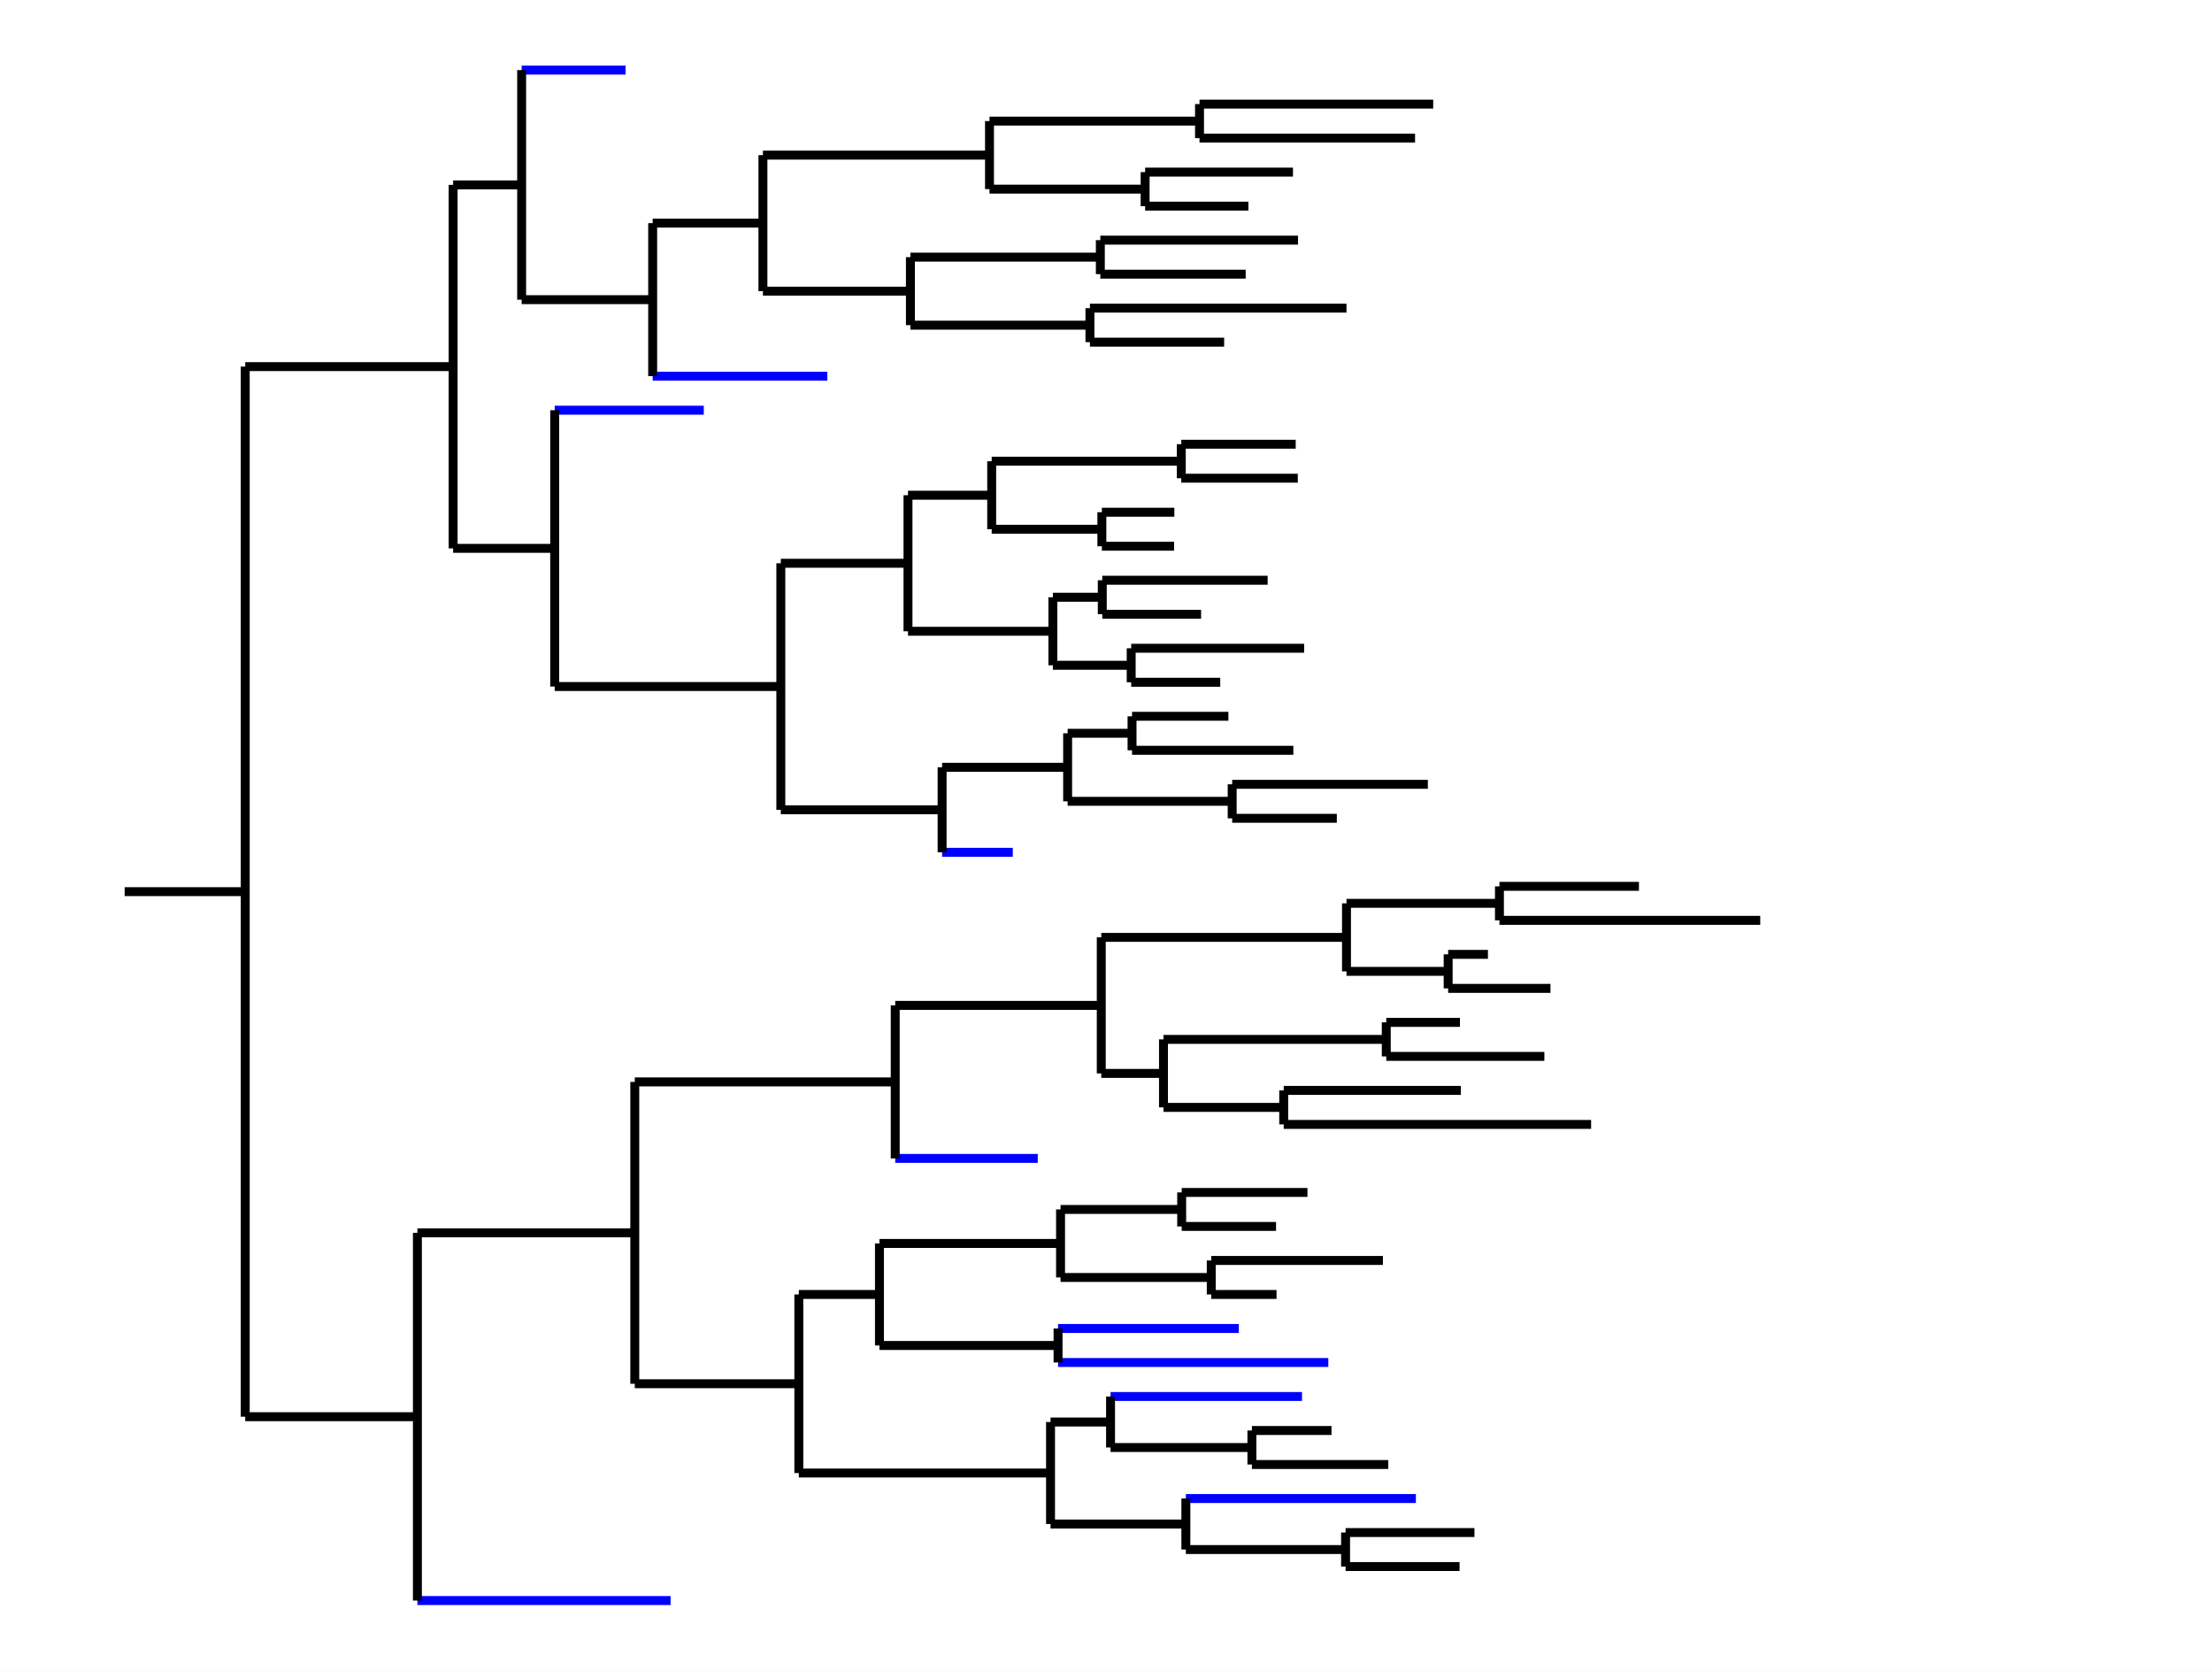
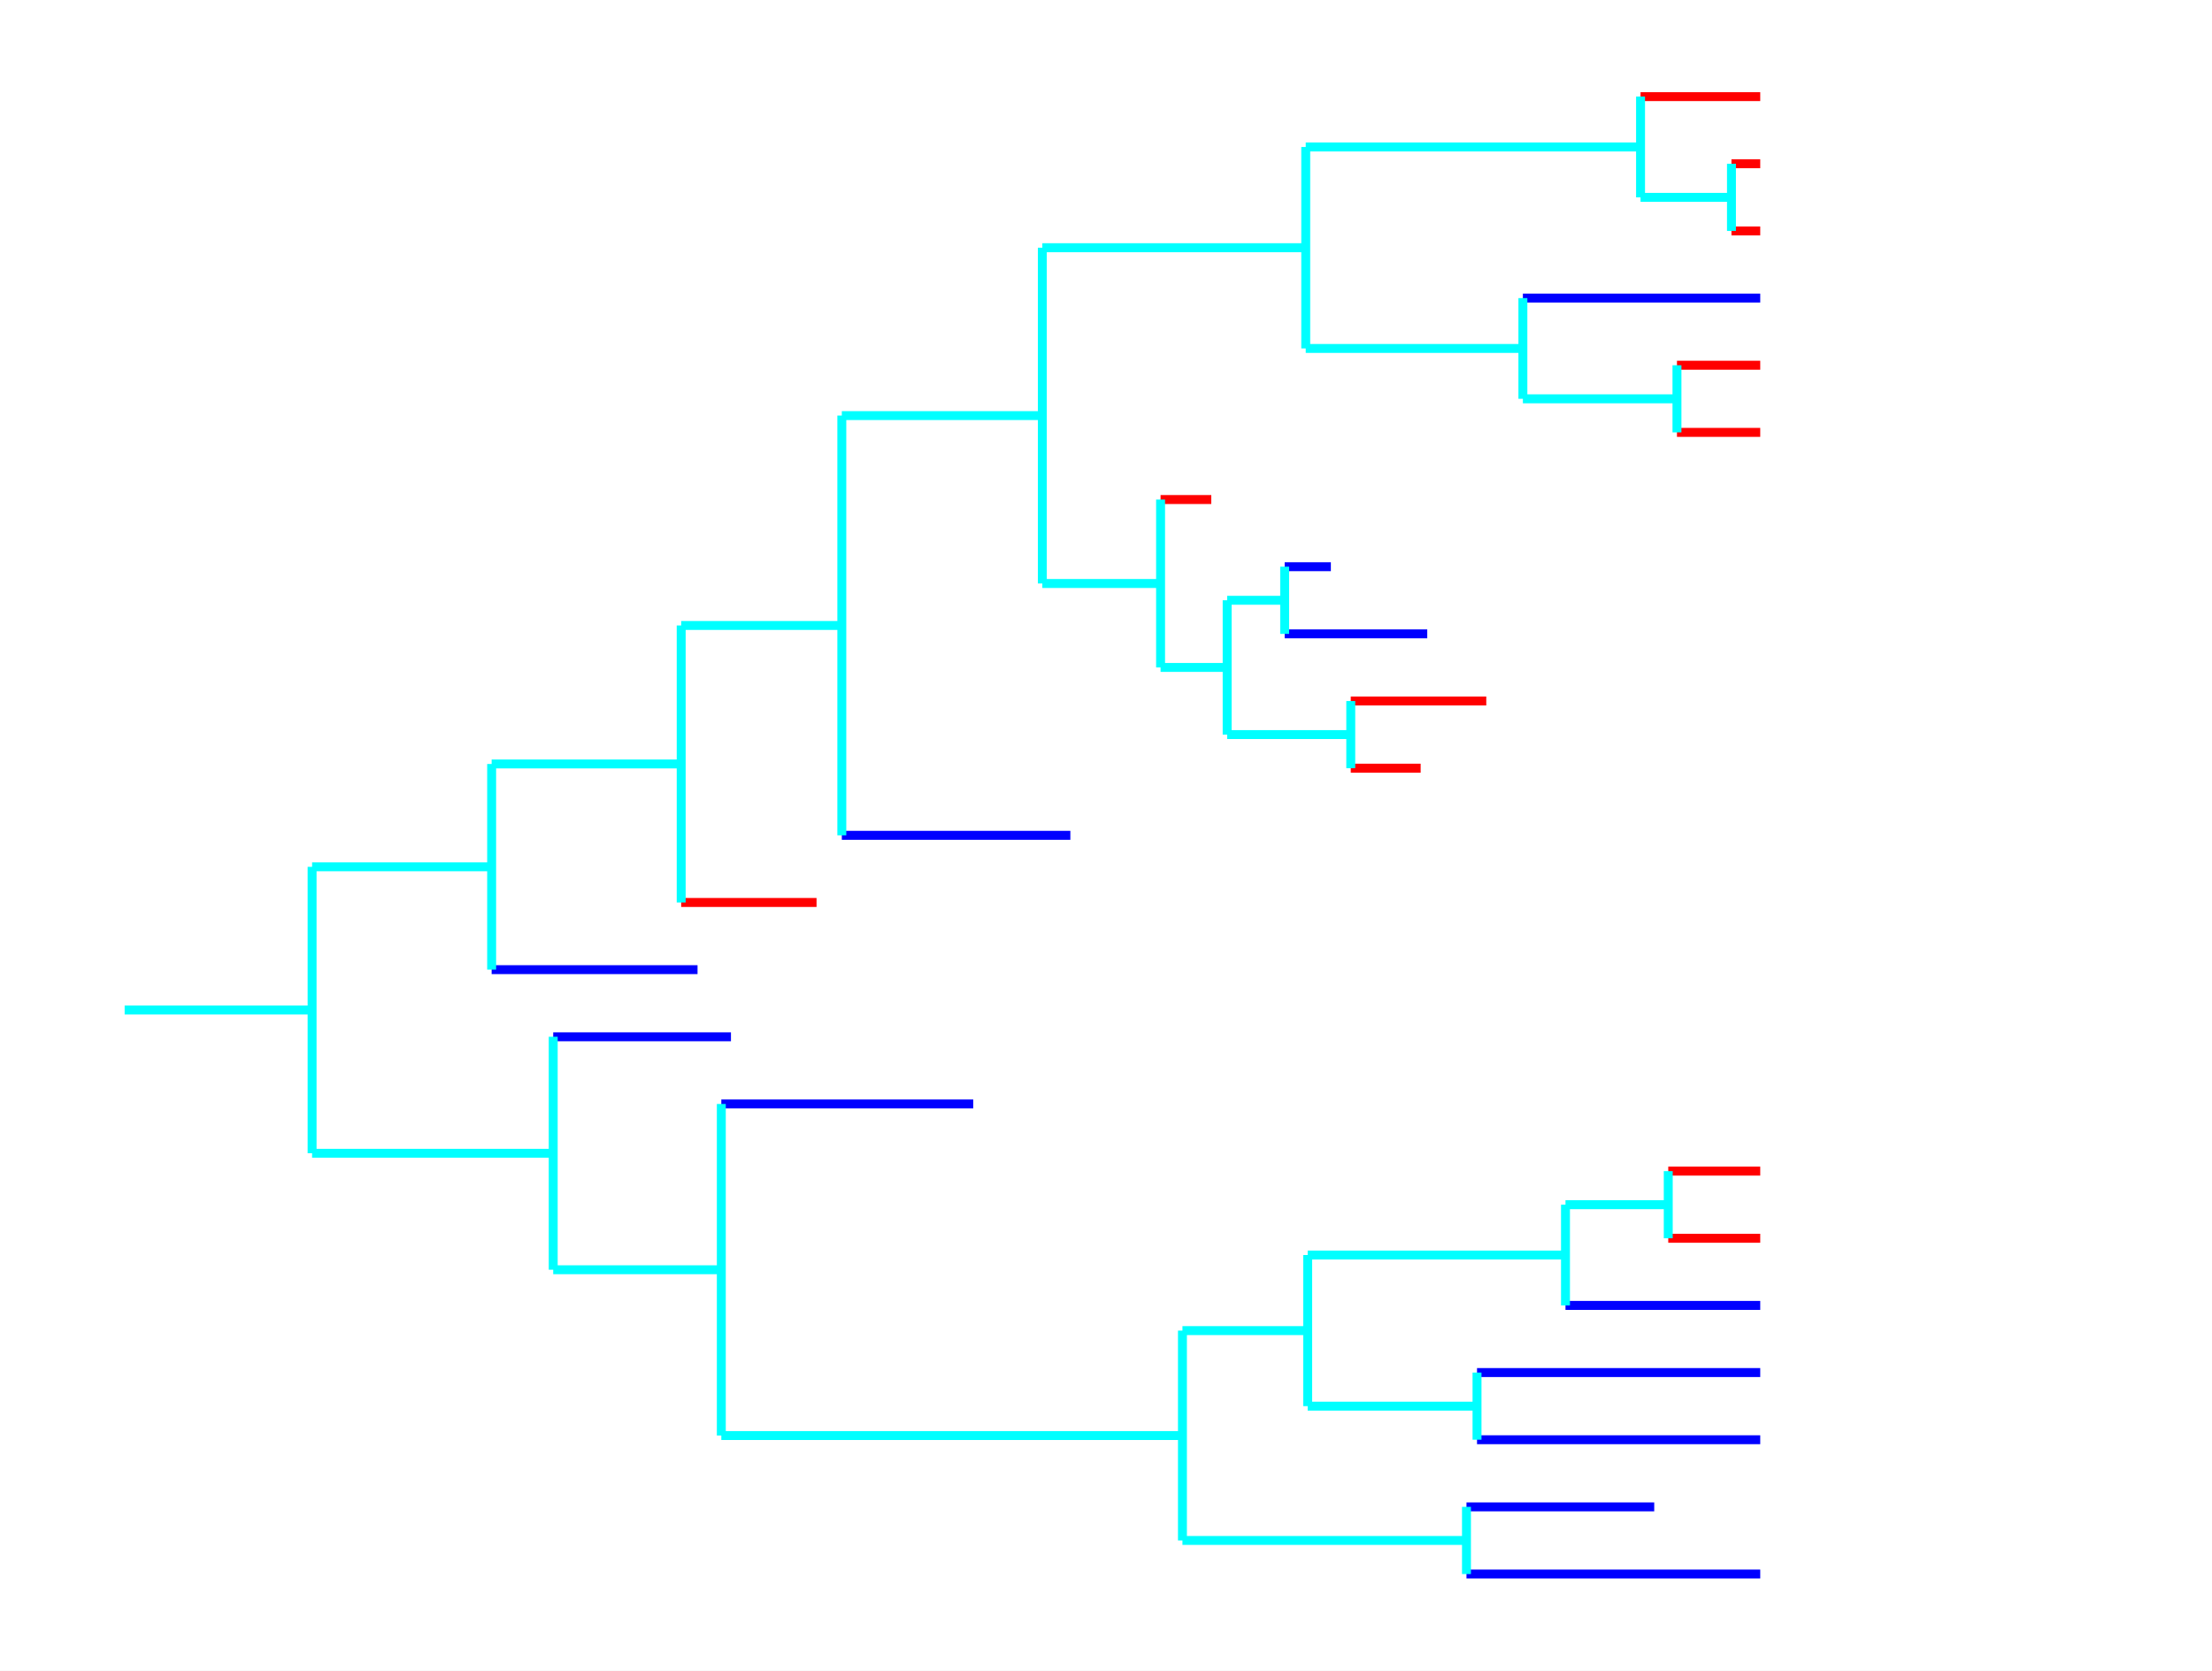
<svg xmlns="http://www.w3.org/2000/svg" height="280.512pt" version="1.1" viewBox="0 0 371.52 280.512" width="371.52pt">
  <defs>
    <style type="text/css">
*{stroke-linecap:butt;stroke-linejoin:round;}
  </style>
  </defs>
  <g id="figure_1">
    <g id="patch_1">
      <path d="M 0 280.512  L 371.52 280.512  L 371.52 0  L 0 0  z " style="fill:#ffffff;" />
    </g>
    <g id="axes_1">
      <g id="LineCollection_1">
-         <path clip-path="url(#pa71a885fa1)" d="M 20.935 149.714  L 41.189 149.714  " style="fill:none;stroke:#000000;stroke-width:1.5;" />
+         <path clip-path="url(#p6af5fd6d75)" d="M 20.935 169.591  L 52.418 169.591  " style="fill:none;stroke:#00ffff;stroke-width:1.5;" />
      </g>
      <g id="LineCollection_2">
-         <path clip-path="url(#pa71a885fa1)" d="M 41.189 61.557  L 76.105 61.557  " style="fill:none;stroke:#000000;stroke-width:1.5;" />
+         <path clip-path="url(#p6af5fd6d75)" d="M 52.418 145.542  L 82.575 145.542  " style="fill:none;stroke:#00ffff;stroke-width:1.5;" />
      </g>
      <g id="LineCollection_3">
-         <path clip-path="url(#pa71a885fa1)" d="M 76.105 31.042  L 87.613 31.042  " style="fill:none;stroke:#000000;stroke-width:1.5;" />
+         <path clip-path="url(#p6af5fd6d75)" d="M 82.575 128.275  L 114.411 128.275  " style="fill:none;stroke:#00ffff;stroke-width:1.5;" />
      </g>
      <g id="LineCollection_4">
-         <path clip-path="url(#pa71a885fa1)" d="M 87.613 11.768  L 105.072 11.768  " style="fill:none;stroke:#0000ff;stroke-width:1.5;" />
+         <path clip-path="url(#p6af5fd6d75)" d="M 114.411 105.019  L 141.389 105.019  " style="fill:none;stroke:#00ffff;stroke-width:1.5;" />
      </g>
      <g id="LineCollection_5">
-         <path clip-path="url(#pa71a885fa1)" d="M 87.613 50.315  L 109.62 50.315  " style="fill:none;stroke:#000000;stroke-width:1.5;" />
+         <path clip-path="url(#p6af5fd6d75)" d="M 141.389 69.781  L 175.067 69.781  " style="fill:none;stroke:#00ffff;stroke-width:1.5;" />
      </g>
      <g id="LineCollection_6">
-         <path clip-path="url(#pa71a885fa1)" d="M 109.62 37.466  L 128.138 37.466  " style="fill:none;stroke:#000000;stroke-width:1.5;" />
+         <path clip-path="url(#p6af5fd6d75)" d="M 175.067 41.592  L 219.307 41.592  " style="fill:none;stroke:#00ffff;stroke-width:1.5;" />
      </g>
      <g id="LineCollection_7">
-         <path clip-path="url(#pa71a885fa1)" d="M 128.138 26.045  L 166.192 26.045  " style="fill:none;stroke:#000000;stroke-width:1.5;" />
+         <path clip-path="url(#p6af5fd6d75)" d="M 219.307 24.678  L 275.54 24.678  " style="fill:none;stroke:#00ffff;stroke-width:1.5;" />
      </g>
      <g id="LineCollection_8">
-         <path clip-path="url(#pa71a885fa1)" d="M 166.192 20.334  L 201.466 20.334  " style="fill:none;stroke:#000000;stroke-width:1.5;" />
+         <path clip-path="url(#p6af5fd6d75)" d="M 275.54 16.221  L 295.643 16.221  " style="fill:none;stroke:#ff0000;stroke-width:1.5;" />
      </g>
      <g id="LineCollection_9">
-         <path clip-path="url(#pa71a885fa1)" d="M 201.466 17.479  L 240.717 17.479  " style="fill:none;stroke:#000000;stroke-width:1.5;" />
+         <path clip-path="url(#p6af5fd6d75)" d="M 275.54 33.135  L 290.811 33.135  " style="fill:none;stroke:#00ffff;stroke-width:1.5;" />
      </g>
      <g id="LineCollection_10">
-         <path clip-path="url(#pa71a885fa1)" d="M 201.466 23.19  L 237.667 23.19  " style="fill:none;stroke:#000000;stroke-width:1.5;" />
+         <path clip-path="url(#p6af5fd6d75)" d="M 290.811 27.497  L 295.643 27.497  " style="fill:none;stroke:#ff0000;stroke-width:1.5;" />
      </g>
      <g id="LineCollection_11">
-         <path clip-path="url(#pa71a885fa1)" d="M 166.192 31.755  L 192.33 31.755  " style="fill:none;stroke:#000000;stroke-width:1.5;" />
+         <path clip-path="url(#p6af5fd6d75)" d="M 290.811 38.773  L 295.643 38.773  " style="fill:none;stroke:#ff0000;stroke-width:1.5;" />
      </g>
      <g id="LineCollection_12">
-         <path clip-path="url(#pa71a885fa1)" d="M 192.33 28.9  L 217.166 28.9  " style="fill:none;stroke:#000000;stroke-width:1.5;" />
+         <path clip-path="url(#p6af5fd6d75)" d="M 219.307 58.505  L 255.778 58.505  " style="fill:none;stroke:#00ffff;stroke-width:1.5;" />
      </g>
      <g id="LineCollection_13">
-         <path clip-path="url(#pa71a885fa1)" d="M 192.33 34.611  L 209.677 34.611  " style="fill:none;stroke:#000000;stroke-width:1.5;" />
+         <path clip-path="url(#p6af5fd6d75)" d="M 255.778 50.049  L 295.643 50.049  " style="fill:none;stroke:#0000ff;stroke-width:1.5;" />
      </g>
      <g id="LineCollection_14">
-         <path clip-path="url(#pa71a885fa1)" d="M 128.138 48.887  L 152.908 48.887  " style="fill:none;stroke:#000000;stroke-width:1.5;" />
+         <path clip-path="url(#p6af5fd6d75)" d="M 255.778 66.962  L 281.657 66.962  " style="fill:none;stroke:#00ffff;stroke-width:1.5;" />
      </g>
      <g id="LineCollection_15">
-         <path clip-path="url(#pa71a885fa1)" d="M 152.908 43.177  L 184.808 43.177  " style="fill:none;stroke:#000000;stroke-width:1.5;" />
+         <path clip-path="url(#p6af5fd6d75)" d="M 281.657 61.324  L 295.643 61.324  " style="fill:none;stroke:#ff0000;stroke-width:1.5;" />
      </g>
      <g id="LineCollection_16">
-         <path clip-path="url(#pa71a885fa1)" d="M 184.808 40.321  L 218.013 40.321  " style="fill:none;stroke:#000000;stroke-width:1.5;" />
+         <path clip-path="url(#p6af5fd6d75)" d="M 281.657 72.6  L 295.643 72.6  " style="fill:none;stroke:#ff0000;stroke-width:1.5;" />
      </g>
      <g id="LineCollection_17">
-         <path clip-path="url(#pa71a885fa1)" d="M 184.808 46.032  L 209.219 46.032  " style="fill:none;stroke:#000000;stroke-width:1.5;" />
+         <path clip-path="url(#p6af5fd6d75)" d="M 175.067 97.971  L 194.926 97.971  " style="fill:none;stroke:#00ffff;stroke-width:1.5;" />
      </g>
      <g id="LineCollection_18">
-         <path clip-path="url(#pa71a885fa1)" d="M 152.908 54.598  L 183.061 54.598  " style="fill:none;stroke:#000000;stroke-width:1.5;" />
+         <path clip-path="url(#p6af5fd6d75)" d="M 194.926 83.876  L 203.441 83.876  " style="fill:none;stroke:#ff0000;stroke-width:1.5;" />
      </g>
      <g id="LineCollection_19">
-         <path clip-path="url(#pa71a885fa1)" d="M 183.061 51.742  L 226.149 51.742  " style="fill:none;stroke:#000000;stroke-width:1.5;" />
+         <path clip-path="url(#p6af5fd6d75)" d="M 194.926 112.066  L 206.108 112.066  " style="fill:none;stroke:#00ffff;stroke-width:1.5;" />
      </g>
      <g id="LineCollection_20">
-         <path clip-path="url(#pa71a885fa1)" d="M 183.061 57.453  L 205.605 57.453  " style="fill:none;stroke:#000000;stroke-width:1.5;" />
+         <path clip-path="url(#p6af5fd6d75)" d="M 206.108 100.79  L 215.769 100.79  " style="fill:none;stroke:#00ffff;stroke-width:1.5;" />
      </g>
      <g id="LineCollection_21">
-         <path clip-path="url(#pa71a885fa1)" d="M 109.62 63.163  L 138.963 63.163  " style="fill:none;stroke:#0000ff;stroke-width:1.5;" />
+         <path clip-path="url(#p6af5fd6d75)" d="M 215.769 95.152  L 223.527 95.152  " style="fill:none;stroke:#0000ff;stroke-width:1.5;" />
      </g>
      <g id="LineCollection_22">
-         <path clip-path="url(#pa71a885fa1)" d="M 76.105 92.073  L 93.165 92.073  " style="fill:none;stroke:#000000;stroke-width:1.5;" />
+         <path clip-path="url(#p6af5fd6d75)" d="M 215.769 106.428  L 239.716 106.428  " style="fill:none;stroke:#0000ff;stroke-width:1.5;" />
      </g>
      <g id="LineCollection_23">
-         <path clip-path="url(#pa71a885fa1)" d="M 93.165 68.874  L 118.205 68.874  " style="fill:none;stroke:#0000ff;stroke-width:1.5;" />
+         <path clip-path="url(#p6af5fd6d75)" d="M 206.108 123.342  L 226.869 123.342  " style="fill:none;stroke:#00ffff;stroke-width:1.5;" />
      </g>
      <g id="LineCollection_24">
-         <path clip-path="url(#pa71a885fa1)" d="M 93.165 115.272  L 131.143 115.272  " style="fill:none;stroke:#000000;stroke-width:1.5;" />
+         <path clip-path="url(#p6af5fd6d75)" d="M 226.869 117.704  L 249.63 117.704  " style="fill:none;stroke:#ff0000;stroke-width:1.5;" />
      </g>
      <g id="LineCollection_25">
-         <path clip-path="url(#pa71a885fa1)" d="M 131.143 94.572  L 152.503 94.572  " style="fill:none;stroke:#000000;stroke-width:1.5;" />
+         <path clip-path="url(#p6af5fd6d75)" d="M 226.869 128.98  L 238.608 128.98  " style="fill:none;stroke:#ff0000;stroke-width:1.5;" />
      </g>
      <g id="LineCollection_26">
-         <path clip-path="url(#pa71a885fa1)" d="M 152.503 83.15  L 166.561 83.15  " style="fill:none;stroke:#000000;stroke-width:1.5;" />
+         <path clip-path="url(#p6af5fd6d75)" d="M 141.389 140.256  L 179.774 140.256  " style="fill:none;stroke:#0000ff;stroke-width:1.5;" />
      </g>
      <g id="LineCollection_27">
-         <path clip-path="url(#pa71a885fa1)" d="M 166.561 77.44  L 198.404 77.44  " style="fill:none;stroke:#000000;stroke-width:1.5;" />
+         <path clip-path="url(#p6af5fd6d75)" d="M 114.411 151.532  L 137.145 151.532  " style="fill:none;stroke:#ff0000;stroke-width:1.5;" />
      </g>
      <g id="LineCollection_28">
-         <path clip-path="url(#pa71a885fa1)" d="M 198.404 74.585  L 217.623 74.585  " style="fill:none;stroke:#000000;stroke-width:1.5;" />
+         <path clip-path="url(#p6af5fd6d75)" d="M 82.575 162.808  L 117.156 162.808  " style="fill:none;stroke:#0000ff;stroke-width:1.5;" />
      </g>
      <g id="LineCollection_29">
-         <path clip-path="url(#pa71a885fa1)" d="M 198.404 80.295  L 217.975 80.295  " style="fill:none;stroke:#000000;stroke-width:1.5;" />
+         <path clip-path="url(#p6af5fd6d75)" d="M 52.418 193.64  L 92.916 193.64  " style="fill:none;stroke:#00ffff;stroke-width:1.5;" />
      </g>
      <g id="LineCollection_30">
-         <path clip-path="url(#pa71a885fa1)" d="M 166.561 88.861  L 185.064 88.861  " style="fill:none;stroke:#000000;stroke-width:1.5;" />
+         <path clip-path="url(#p6af5fd6d75)" d="M 92.916 174.084  L 122.769 174.084  " style="fill:none;stroke:#0000ff;stroke-width:1.5;" />
      </g>
      <g id="LineCollection_31">
-         <path clip-path="url(#pa71a885fa1)" d="M 185.064 86.006  L 197.239 86.006  " style="fill:none;stroke:#000000;stroke-width:1.5;" />
+         <path clip-path="url(#p6af5fd6d75)" d="M 92.916 213.197  L 121.15 213.197  " style="fill:none;stroke:#00ffff;stroke-width:1.5;" />
      </g>
      <g id="LineCollection_32">
-         <path clip-path="url(#pa71a885fa1)" d="M 185.064 91.716  L 197.2 91.716  " style="fill:none;stroke:#000000;stroke-width:1.5;" />
+         <path clip-path="url(#p6af5fd6d75)" d="M 121.15 185.36  L 163.462 185.36  " style="fill:none;stroke:#0000ff;stroke-width:1.5;" />
      </g>
      <g id="LineCollection_33">
-         <path clip-path="url(#pa71a885fa1)" d="M 152.503 105.993  L 176.836 105.993  " style="fill:none;stroke:#000000;stroke-width:1.5;" />
+         <path clip-path="url(#p6af5fd6d75)" d="M 121.15 241.035  L 198.599 241.035  " style="fill:none;stroke:#00ffff;stroke-width:1.5;" />
      </g>
      <g id="LineCollection_34">
-         <path clip-path="url(#pa71a885fa1)" d="M 176.836 100.282  L 185.135 100.282  " style="fill:none;stroke:#000000;stroke-width:1.5;" />
+         <path clip-path="url(#p6af5fd6d75)" d="M 198.599 223.416  L 219.633 223.416  " style="fill:none;stroke:#00ffff;stroke-width:1.5;" />
      </g>
      <g id="LineCollection_35">
-         <path clip-path="url(#pa71a885fa1)" d="M 185.135 97.427  L 212.91 97.427  " style="fill:none;stroke:#000000;stroke-width:1.5;" />
+         <path clip-path="url(#p6af5fd6d75)" d="M 219.633 210.731  L 262.933 210.731  " style="fill:none;stroke:#00ffff;stroke-width:1.5;" />
      </g>
      <g id="LineCollection_36">
-         <path clip-path="url(#pa71a885fa1)" d="M 185.135 103.137  L 201.73 103.137  " style="fill:none;stroke:#000000;stroke-width:1.5;" />
+         <path clip-path="url(#p6af5fd6d75)" d="M 262.933 202.274  L 280.194 202.274  " style="fill:none;stroke:#00ffff;stroke-width:1.5;" />
      </g>
      <g id="LineCollection_37">
-         <path clip-path="url(#pa71a885fa1)" d="M 176.836 111.703  L 189.992 111.703  " style="fill:none;stroke:#000000;stroke-width:1.5;" />
+         <path clip-path="url(#p6af5fd6d75)" d="M 280.194 196.636  L 295.643 196.636  " style="fill:none;stroke:#ff0000;stroke-width:1.5;" />
      </g>
      <g id="LineCollection_38">
-         <path clip-path="url(#pa71a885fa1)" d="M 189.992 108.848  L 219.04 108.848  " style="fill:none;stroke:#000000;stroke-width:1.5;" />
+         <path clip-path="url(#p6af5fd6d75)" d="M 280.194 207.912  L 295.643 207.912  " style="fill:none;stroke:#ff0000;stroke-width:1.5;" />
      </g>
      <g id="LineCollection_39">
-         <path clip-path="url(#pa71a885fa1)" d="M 189.992 114.558  L 204.947 114.558  " style="fill:none;stroke:#000000;stroke-width:1.5;" />
+         <path clip-path="url(#p6af5fd6d75)" d="M 262.933 219.188  L 295.643 219.188  " style="fill:none;stroke:#0000ff;stroke-width:1.5;" />
      </g>
      <g id="LineCollection_40">
-         <path clip-path="url(#pa71a885fa1)" d="M 131.143 135.973  L 158.231 135.973  " style="fill:none;stroke:#000000;stroke-width:1.5;" />
+         <path clip-path="url(#p6af5fd6d75)" d="M 219.633 236.101  L 248.075 236.101  " style="fill:none;stroke:#00ffff;stroke-width:1.5;" />
      </g>
      <g id="LineCollection_41">
-         <path clip-path="url(#pa71a885fa1)" d="M 158.231 128.835  L 179.316 128.835  " style="fill:none;stroke:#000000;stroke-width:1.5;" />
+         <path clip-path="url(#p6af5fd6d75)" d="M 248.075 230.463  L 295.643 230.463  " style="fill:none;stroke:#0000ff;stroke-width:1.5;" />
      </g>
      <g id="LineCollection_42">
-         <path clip-path="url(#pa71a885fa1)" d="M 179.316 123.124  L 190.134 123.124  " style="fill:none;stroke:#000000;stroke-width:1.5;" />
+         <path clip-path="url(#p6af5fd6d75)" d="M 248.075 241.739  L 295.643 241.739  " style="fill:none;stroke:#0000ff;stroke-width:1.5;" />
      </g>
      <g id="LineCollection_43">
-         <path clip-path="url(#pa71a885fa1)" d="M 190.134 120.269  L 206.316 120.269  " style="fill:none;stroke:#000000;stroke-width:1.5;" />
+         <path clip-path="url(#p6af5fd6d75)" d="M 198.599 258.653  L 246.303 258.653  " style="fill:none;stroke:#00ffff;stroke-width:1.5;" />
      </g>
      <g id="LineCollection_44">
-         <path clip-path="url(#pa71a885fa1)" d="M 190.134 125.98  L 217.226 125.98  " style="fill:none;stroke:#000000;stroke-width:1.5;" />
+         <path clip-path="url(#p6af5fd6d75)" d="M 246.303 253.015  L 277.839 253.015  " style="fill:none;stroke:#0000ff;stroke-width:1.5;" />
      </g>
      <g id="LineCollection_45">
-         <path clip-path="url(#pa71a885fa1)" d="M 179.316 134.545  L 206.952 134.545  " style="fill:none;stroke:#000000;stroke-width:1.5;" />
+         <path clip-path="url(#p6af5fd6d75)" d="M 246.303 264.291  L 295.643 264.291  " style="fill:none;stroke:#0000ff;stroke-width:1.5;" />
      </g>
      <g id="LineCollection_46">
-         <path clip-path="url(#pa71a885fa1)" d="M 206.952 131.69  L 239.814 131.69  " style="fill:none;stroke:#000000;stroke-width:1.5;" />
+         <path clip-path="url(#p6af5fd6d75)" d="M 52.418 193.64  L 52.418 145.542  " style="fill:none;stroke:#00ffff;stroke-width:1.5;" />
      </g>
      <g id="LineCollection_47">
-         <path clip-path="url(#pa71a885fa1)" d="M 206.952 137.401  L 224.527 137.401  " style="fill:none;stroke:#000000;stroke-width:1.5;" />
+         <path clip-path="url(#p6af5fd6d75)" d="M 82.575 162.808  L 82.575 128.275  " style="fill:none;stroke:#00ffff;stroke-width:1.5;" />
      </g>
      <g id="LineCollection_48">
-         <path clip-path="url(#pa71a885fa1)" d="M 158.231 143.111  L 170.105 143.111  " style="fill:none;stroke:#0000ff;stroke-width:1.5;" />
+         <path clip-path="url(#p6af5fd6d75)" d="M 114.411 151.532  L 114.411 105.019  " style="fill:none;stroke:#00ffff;stroke-width:1.5;" />
      </g>
      <g id="LineCollection_49">
-         <path clip-path="url(#pa71a885fa1)" d="M 41.189 237.871  L 70.105 237.871  " style="fill:none;stroke:#000000;stroke-width:1.5;" />
+         <path clip-path="url(#p6af5fd6d75)" d="M 141.389 140.256  L 141.389 69.781  " style="fill:none;stroke:#00ffff;stroke-width:1.5;" />
      </g>
      <g id="LineCollection_50">
-         <path clip-path="url(#pa71a885fa1)" d="M 70.105 206.998  L 106.614 206.998  " style="fill:none;stroke:#000000;stroke-width:1.5;" />
+         <path clip-path="url(#p6af5fd6d75)" d="M 175.067 97.971  L 175.067 41.592  " style="fill:none;stroke:#00ffff;stroke-width:1.5;" />
      </g>
      <g id="LineCollection_51">
-         <path clip-path="url(#pa71a885fa1)" d="M 106.614 181.658  L 150.359 181.658  " style="fill:none;stroke:#000000;stroke-width:1.5;" />
+         <path clip-path="url(#p6af5fd6d75)" d="M 219.307 58.505  L 219.307 24.678  " style="fill:none;stroke:#00ffff;stroke-width:1.5;" />
      </g>
      <g id="LineCollection_52">
-         <path clip-path="url(#pa71a885fa1)" d="M 150.359 168.809  L 184.964 168.809  " style="fill:none;stroke:#000000;stroke-width:1.5;" />
+         <path clip-path="url(#p6af5fd6d75)" d="M 275.54 33.135  L 275.54 16.221  " style="fill:none;stroke:#00ffff;stroke-width:1.5;" />
      </g>
      <g id="LineCollection_53">
-         <path clip-path="url(#pa71a885fa1)" d="M 184.964 157.388  L 226.153 157.388  " style="fill:none;stroke:#000000;stroke-width:1.5;" />
+         <path clip-path="url(#p6af5fd6d75)" d="M 290.811 38.773  L 290.811 27.497  " style="fill:none;stroke:#00ffff;stroke-width:1.5;" />
      </g>
      <g id="LineCollection_54">
-         <path clip-path="url(#pa71a885fa1)" d="M 226.153 151.677  L 251.841 151.677  " style="fill:none;stroke:#000000;stroke-width:1.5;" />
+         <path clip-path="url(#p6af5fd6d75)" d="M 255.778 66.962  L 255.778 50.049  " style="fill:none;stroke:#00ffff;stroke-width:1.5;" />
      </g>
      <g id="LineCollection_55">
-         <path clip-path="url(#pa71a885fa1)" d="M 251.841 148.822  L 275.271 148.822  " style="fill:none;stroke:#000000;stroke-width:1.5;" />
+         <path clip-path="url(#p6af5fd6d75)" d="M 281.657 72.6  L 281.657 61.324  " style="fill:none;stroke:#00ffff;stroke-width:1.5;" />
      </g>
      <g id="LineCollection_56">
-         <path clip-path="url(#pa71a885fa1)" d="M 251.841 154.532  L 295.643 154.532  " style="fill:none;stroke:#000000;stroke-width:1.5;" />
+         <path clip-path="url(#p6af5fd6d75)" d="M 194.926 112.066  L 194.926 83.876  " style="fill:none;stroke:#00ffff;stroke-width:1.5;" />
      </g>
      <g id="LineCollection_57">
-         <path clip-path="url(#pa71a885fa1)" d="M 226.153 163.098  L 243.227 163.098  " style="fill:none;stroke:#000000;stroke-width:1.5;" />
+         <path clip-path="url(#p6af5fd6d75)" d="M 206.108 123.342  L 206.108 100.79  " style="fill:none;stroke:#00ffff;stroke-width:1.5;" />
      </g>
      <g id="LineCollection_58">
-         <path clip-path="url(#pa71a885fa1)" d="M 243.227 160.243  L 249.908 160.243  " style="fill:none;stroke:#000000;stroke-width:1.5;" />
+         <path clip-path="url(#p6af5fd6d75)" d="M 215.769 106.428  L 215.769 95.152  " style="fill:none;stroke:#00ffff;stroke-width:1.5;" />
      </g>
      <g id="LineCollection_59">
-         <path clip-path="url(#pa71a885fa1)" d="M 243.227 165.954  L 260.411 165.954  " style="fill:none;stroke:#000000;stroke-width:1.5;" />
+         <path clip-path="url(#p6af5fd6d75)" d="M 226.869 128.98  L 226.869 117.704  " style="fill:none;stroke:#00ffff;stroke-width:1.5;" />
      </g>
      <g id="LineCollection_60">
-         <path clip-path="url(#pa71a885fa1)" d="M 184.964 180.23  L 195.415 180.23  " style="fill:none;stroke:#000000;stroke-width:1.5;" />
+         <path clip-path="url(#p6af5fd6d75)" d="M 92.916 213.197  L 92.916 174.084  " style="fill:none;stroke:#00ffff;stroke-width:1.5;" />
      </g>
      <g id="LineCollection_61">
-         <path clip-path="url(#pa71a885fa1)" d="M 195.415 174.519  L 232.832 174.519  " style="fill:none;stroke:#000000;stroke-width:1.5;" />
+         <path clip-path="url(#p6af5fd6d75)" d="M 121.15 241.035  L 121.15 185.36  " style="fill:none;stroke:#00ffff;stroke-width:1.5;" />
      </g>
      <g id="LineCollection_62">
-         <path clip-path="url(#pa71a885fa1)" d="M 232.832 171.664  L 245.208 171.664  " style="fill:none;stroke:#000000;stroke-width:1.5;" />
+         <path clip-path="url(#p6af5fd6d75)" d="M 198.599 258.653  L 198.599 223.416  " style="fill:none;stroke:#00ffff;stroke-width:1.5;" />
      </g>
      <g id="LineCollection_63">
-         <path clip-path="url(#pa71a885fa1)" d="M 232.832 177.375  L 259.386 177.375  " style="fill:none;stroke:#000000;stroke-width:1.5;" />
+         <path clip-path="url(#p6af5fd6d75)" d="M 219.633 236.101  L 219.633 210.731  " style="fill:none;stroke:#00ffff;stroke-width:1.5;" />
      </g>
      <g id="LineCollection_64">
-         <path clip-path="url(#pa71a885fa1)" d="M 195.415 185.94  L 215.608 185.94  " style="fill:none;stroke:#000000;stroke-width:1.5;" />
+         <path clip-path="url(#p6af5fd6d75)" d="M 262.933 219.188  L 262.933 202.274  " style="fill:none;stroke:#00ffff;stroke-width:1.5;" />
      </g>
      <g id="LineCollection_65">
-         <path clip-path="url(#pa71a885fa1)" d="M 215.608 183.085  L 245.36 183.085  " style="fill:none;stroke:#000000;stroke-width:1.5;" />
+         <path clip-path="url(#p6af5fd6d75)" d="M 280.194 207.912  L 280.194 196.636  " style="fill:none;stroke:#00ffff;stroke-width:1.5;" />
      </g>
      <g id="LineCollection_66">
-         <path clip-path="url(#pa71a885fa1)" d="M 215.608 188.796  L 267.236 188.796  " style="fill:none;stroke:#000000;stroke-width:1.5;" />
+         <path clip-path="url(#p6af5fd6d75)" d="M 248.075 241.739  L 248.075 230.463  " style="fill:none;stroke:#00ffff;stroke-width:1.5;" />
      </g>
      <g id="LineCollection_67">
-         <path clip-path="url(#pa71a885fa1)" d="M 150.359 194.506  L 174.302 194.506  " style="fill:none;stroke:#0000ff;stroke-width:1.5;" />
-       </g>
-       <g id="LineCollection_68">
-         <path clip-path="url(#pa71a885fa1)" d="M 106.614 232.339  L 134.17 232.339  " style="fill:none;stroke:#000000;stroke-width:1.5;" />
-       </g>
-       <g id="LineCollection_69">
-         <path clip-path="url(#pa71a885fa1)" d="M 134.17 217.349  L 147.709 217.349  " style="fill:none;stroke:#000000;stroke-width:1.5;" />
-       </g>
-       <g id="LineCollection_70">
-         <path clip-path="url(#pa71a885fa1)" d="M 147.709 208.783  L 178.126 208.783  " style="fill:none;stroke:#000000;stroke-width:1.5;" />
-       </g>
-       <g id="LineCollection_71">
-         <path clip-path="url(#pa71a885fa1)" d="M 178.126 203.072  L 198.472 203.072  " style="fill:none;stroke:#000000;stroke-width:1.5;" />
-       </g>
-       <g id="LineCollection_72">
-         <path clip-path="url(#pa71a885fa1)" d="M 198.472 200.217  L 219.595 200.217  " style="fill:none;stroke:#000000;stroke-width:1.5;" />
-       </g>
-       <g id="LineCollection_73">
-         <path clip-path="url(#pa71a885fa1)" d="M 198.472 205.927  L 214.32 205.927  " style="fill:none;stroke:#000000;stroke-width:1.5;" />
-       </g>
-       <g id="LineCollection_74">
-         <path clip-path="url(#pa71a885fa1)" d="M 178.126 214.493  L 203.437 214.493  " style="fill:none;stroke:#000000;stroke-width:1.5;" />
-       </g>
-       <g id="LineCollection_75">
-         <path clip-path="url(#pa71a885fa1)" d="M 203.437 211.638  L 232.268 211.638  " style="fill:none;stroke:#000000;stroke-width:1.5;" />
-       </g>
-       <g id="LineCollection_76">
-         <path clip-path="url(#pa71a885fa1)" d="M 203.437 217.349  L 214.401 217.349  " style="fill:none;stroke:#000000;stroke-width:1.5;" />
-       </g>
-       <g id="LineCollection_77">
-         <path clip-path="url(#pa71a885fa1)" d="M 147.709 225.914  L 177.707 225.914  " style="fill:none;stroke:#000000;stroke-width:1.5;" />
-       </g>
-       <g id="LineCollection_78">
-         <path clip-path="url(#pa71a885fa1)" d="M 177.707 223.059  L 208.066 223.059  " style="fill:none;stroke:#0000ff;stroke-width:1.5;" />
-       </g>
-       <g id="LineCollection_79">
-         <path clip-path="url(#pa71a885fa1)" d="M 177.707 228.77  L 223.1 228.77  " style="fill:none;stroke:#0000ff;stroke-width:1.5;" />
-       </g>
-       <g id="LineCollection_80">
-         <path clip-path="url(#pa71a885fa1)" d="M 134.17 247.329  L 176.444 247.329  " style="fill:none;stroke:#000000;stroke-width:1.5;" />
-       </g>
-       <g id="LineCollection_81">
-         <path clip-path="url(#pa71a885fa1)" d="M 176.444 238.763  L 186.524 238.763  " style="fill:none;stroke:#000000;stroke-width:1.5;" />
-       </g>
-       <g id="LineCollection_82">
-         <path clip-path="url(#pa71a885fa1)" d="M 186.524 234.48  L 218.681 234.48  " style="fill:none;stroke:#0000ff;stroke-width:1.5;" />
-       </g>
-       <g id="LineCollection_83">
-         <path clip-path="url(#pa71a885fa1)" d="M 186.524 243.046  L 210.265 243.046  " style="fill:none;stroke:#000000;stroke-width:1.5;" />
-       </g>
-       <g id="LineCollection_84">
-         <path clip-path="url(#pa71a885fa1)" d="M 210.265 240.191  L 223.638 240.191  " style="fill:none;stroke:#000000;stroke-width:1.5;" />
-       </g>
-       <g id="LineCollection_85">
-         <path clip-path="url(#pa71a885fa1)" d="M 210.265 245.901  L 233.171 245.901  " style="fill:none;stroke:#000000;stroke-width:1.5;" />
-       </g>
-       <g id="LineCollection_86">
-         <path clip-path="url(#pa71a885fa1)" d="M 176.444 255.895  L 199.172 255.895  " style="fill:none;stroke:#000000;stroke-width:1.5;" />
-       </g>
-       <g id="LineCollection_87">
-         <path clip-path="url(#pa71a885fa1)" d="M 199.172 251.612  L 237.807 251.612  " style="fill:none;stroke:#0000ff;stroke-width:1.5;" />
-       </g>
-       <g id="LineCollection_88">
-         <path clip-path="url(#pa71a885fa1)" d="M 199.172 260.178  L 225.998 260.178  " style="fill:none;stroke:#000000;stroke-width:1.5;" />
-       </g>
-       <g id="LineCollection_89">
-         <path clip-path="url(#pa71a885fa1)" d="M 225.998 257.322  L 247.644 257.322  " style="fill:none;stroke:#000000;stroke-width:1.5;" />
-       </g>
-       <g id="LineCollection_90">
-         <path clip-path="url(#pa71a885fa1)" d="M 225.998 263.033  L 245.144 263.033  " style="fill:none;stroke:#000000;stroke-width:1.5;" />
-       </g>
-       <g id="LineCollection_91">
-         <path clip-path="url(#pa71a885fa1)" d="M 70.105 268.744  L 112.628 268.744  " style="fill:none;stroke:#0000ff;stroke-width:1.5;" />
-       </g>
-       <g id="LineCollection_92">
-         <path clip-path="url(#pa71a885fa1)" d="M 41.189 237.871  L 41.189 61.557  " style="fill:none;stroke:#000000;stroke-width:1.5;" />
-       </g>
-       <g id="LineCollection_93">
-         <path clip-path="url(#pa71a885fa1)" d="M 76.105 92.073  L 76.105 31.042  " style="fill:none;stroke:#000000;stroke-width:1.5;" />
-       </g>
-       <g id="LineCollection_94">
-         <path clip-path="url(#pa71a885fa1)" d="M 87.613 50.315  L 87.613 11.768  " style="fill:none;stroke:#000000;stroke-width:1.5;" />
-       </g>
-       <g id="LineCollection_95">
-         <path clip-path="url(#pa71a885fa1)" d="M 109.62 63.163  L 109.62 37.466  " style="fill:none;stroke:#000000;stroke-width:1.5;" />
-       </g>
-       <g id="LineCollection_96">
-         <path clip-path="url(#pa71a885fa1)" d="M 128.138 48.887  L 128.138 26.045  " style="fill:none;stroke:#000000;stroke-width:1.5;" />
-       </g>
-       <g id="LineCollection_97">
-         <path clip-path="url(#pa71a885fa1)" d="M 166.192 31.755  L 166.192 20.334  " style="fill:none;stroke:#000000;stroke-width:1.5;" />
-       </g>
-       <g id="LineCollection_98">
-         <path clip-path="url(#pa71a885fa1)" d="M 201.466 23.19  L 201.466 17.479  " style="fill:none;stroke:#000000;stroke-width:1.5;" />
-       </g>
-       <g id="LineCollection_99">
-         <path clip-path="url(#pa71a885fa1)" d="M 192.33 34.611  L 192.33 28.9  " style="fill:none;stroke:#000000;stroke-width:1.5;" />
-       </g>
-       <g id="LineCollection_100">
-         <path clip-path="url(#pa71a885fa1)" d="M 152.908 54.598  L 152.908 43.177  " style="fill:none;stroke:#000000;stroke-width:1.5;" />
-       </g>
-       <g id="LineCollection_101">
-         <path clip-path="url(#pa71a885fa1)" d="M 184.808 46.032  L 184.808 40.321  " style="fill:none;stroke:#000000;stroke-width:1.5;" />
-       </g>
-       <g id="LineCollection_102">
-         <path clip-path="url(#pa71a885fa1)" d="M 183.061 57.453  L 183.061 51.742  " style="fill:none;stroke:#000000;stroke-width:1.5;" />
-       </g>
-       <g id="LineCollection_103">
-         <path clip-path="url(#pa71a885fa1)" d="M 93.165 115.272  L 93.165 68.874  " style="fill:none;stroke:#000000;stroke-width:1.5;" />
-       </g>
-       <g id="LineCollection_104">
-         <path clip-path="url(#pa71a885fa1)" d="M 131.143 135.973  L 131.143 94.572  " style="fill:none;stroke:#000000;stroke-width:1.5;" />
-       </g>
-       <g id="LineCollection_105">
-         <path clip-path="url(#pa71a885fa1)" d="M 152.503 105.993  L 152.503 83.15  " style="fill:none;stroke:#000000;stroke-width:1.5;" />
-       </g>
-       <g id="LineCollection_106">
-         <path clip-path="url(#pa71a885fa1)" d="M 166.561 88.861  L 166.561 77.44  " style="fill:none;stroke:#000000;stroke-width:1.5;" />
-       </g>
-       <g id="LineCollection_107">
-         <path clip-path="url(#pa71a885fa1)" d="M 198.404 80.295  L 198.404 74.585  " style="fill:none;stroke:#000000;stroke-width:1.5;" />
-       </g>
-       <g id="LineCollection_108">
-         <path clip-path="url(#pa71a885fa1)" d="M 185.064 91.716  L 185.064 86.006  " style="fill:none;stroke:#000000;stroke-width:1.5;" />
-       </g>
-       <g id="LineCollection_109">
-         <path clip-path="url(#pa71a885fa1)" d="M 176.836 111.703  L 176.836 100.282  " style="fill:none;stroke:#000000;stroke-width:1.5;" />
-       </g>
-       <g id="LineCollection_110">
-         <path clip-path="url(#pa71a885fa1)" d="M 185.135 103.137  L 185.135 97.427  " style="fill:none;stroke:#000000;stroke-width:1.5;" />
-       </g>
-       <g id="LineCollection_111">
-         <path clip-path="url(#pa71a885fa1)" d="M 189.992 114.558  L 189.992 108.848  " style="fill:none;stroke:#000000;stroke-width:1.5;" />
-       </g>
-       <g id="LineCollection_112">
-         <path clip-path="url(#pa71a885fa1)" d="M 158.231 143.111  L 158.231 128.835  " style="fill:none;stroke:#000000;stroke-width:1.5;" />
-       </g>
-       <g id="LineCollection_113">
-         <path clip-path="url(#pa71a885fa1)" d="M 179.316 134.545  L 179.316 123.124  " style="fill:none;stroke:#000000;stroke-width:1.5;" />
-       </g>
-       <g id="LineCollection_114">
-         <path clip-path="url(#pa71a885fa1)" d="M 190.134 125.98  L 190.134 120.269  " style="fill:none;stroke:#000000;stroke-width:1.5;" />
-       </g>
-       <g id="LineCollection_115">
-         <path clip-path="url(#pa71a885fa1)" d="M 206.952 137.401  L 206.952 131.69  " style="fill:none;stroke:#000000;stroke-width:1.5;" />
-       </g>
-       <g id="LineCollection_116">
-         <path clip-path="url(#pa71a885fa1)" d="M 70.105 268.744  L 70.105 206.998  " style="fill:none;stroke:#000000;stroke-width:1.5;" />
-       </g>
-       <g id="LineCollection_117">
-         <path clip-path="url(#pa71a885fa1)" d="M 106.614 232.339  L 106.614 181.658  " style="fill:none;stroke:#000000;stroke-width:1.5;" />
-       </g>
-       <g id="LineCollection_118">
-         <path clip-path="url(#pa71a885fa1)" d="M 150.359 194.506  L 150.359 168.809  " style="fill:none;stroke:#000000;stroke-width:1.5;" />
-       </g>
-       <g id="LineCollection_119">
-         <path clip-path="url(#pa71a885fa1)" d="M 184.964 180.23  L 184.964 157.388  " style="fill:none;stroke:#000000;stroke-width:1.5;" />
-       </g>
-       <g id="LineCollection_120">
-         <path clip-path="url(#pa71a885fa1)" d="M 226.153 163.098  L 226.153 151.677  " style="fill:none;stroke:#000000;stroke-width:1.5;" />
-       </g>
-       <g id="LineCollection_121">
-         <path clip-path="url(#pa71a885fa1)" d="M 251.841 154.532  L 251.841 148.822  " style="fill:none;stroke:#000000;stroke-width:1.5;" />
-       </g>
-       <g id="LineCollection_122">
-         <path clip-path="url(#pa71a885fa1)" d="M 243.227 165.954  L 243.227 160.243  " style="fill:none;stroke:#000000;stroke-width:1.5;" />
-       </g>
-       <g id="LineCollection_123">
-         <path clip-path="url(#pa71a885fa1)" d="M 195.415 185.94  L 195.415 174.519  " style="fill:none;stroke:#000000;stroke-width:1.5;" />
-       </g>
-       <g id="LineCollection_124">
-         <path clip-path="url(#pa71a885fa1)" d="M 232.832 177.375  L 232.832 171.664  " style="fill:none;stroke:#000000;stroke-width:1.5;" />
-       </g>
-       <g id="LineCollection_125">
-         <path clip-path="url(#pa71a885fa1)" d="M 215.608 188.796  L 215.608 183.085  " style="fill:none;stroke:#000000;stroke-width:1.5;" />
-       </g>
-       <g id="LineCollection_126">
-         <path clip-path="url(#pa71a885fa1)" d="M 134.17 247.329  L 134.17 217.349  " style="fill:none;stroke:#000000;stroke-width:1.5;" />
-       </g>
-       <g id="LineCollection_127">
-         <path clip-path="url(#pa71a885fa1)" d="M 147.709 225.914  L 147.709 208.783  " style="fill:none;stroke:#000000;stroke-width:1.5;" />
-       </g>
-       <g id="LineCollection_128">
-         <path clip-path="url(#pa71a885fa1)" d="M 178.126 214.493  L 178.126 203.072  " style="fill:none;stroke:#000000;stroke-width:1.5;" />
-       </g>
-       <g id="LineCollection_129">
-         <path clip-path="url(#pa71a885fa1)" d="M 198.472 205.927  L 198.472 200.217  " style="fill:none;stroke:#000000;stroke-width:1.5;" />
-       </g>
-       <g id="LineCollection_130">
-         <path clip-path="url(#pa71a885fa1)" d="M 203.437 217.349  L 203.437 211.638  " style="fill:none;stroke:#000000;stroke-width:1.5;" />
-       </g>
-       <g id="LineCollection_131">
-         <path clip-path="url(#pa71a885fa1)" d="M 177.707 228.77  L 177.707 223.059  " style="fill:none;stroke:#000000;stroke-width:1.5;" />
-       </g>
-       <g id="LineCollection_132">
-         <path clip-path="url(#pa71a885fa1)" d="M 176.444 255.895  L 176.444 238.763  " style="fill:none;stroke:#000000;stroke-width:1.5;" />
-       </g>
-       <g id="LineCollection_133">
-         <path clip-path="url(#pa71a885fa1)" d="M 186.524 243.046  L 186.524 234.48  " style="fill:none;stroke:#000000;stroke-width:1.5;" />
-       </g>
-       <g id="LineCollection_134">
-         <path clip-path="url(#pa71a885fa1)" d="M 210.265 245.901  L 210.265 240.191  " style="fill:none;stroke:#000000;stroke-width:1.5;" />
-       </g>
-       <g id="LineCollection_135">
-         <path clip-path="url(#pa71a885fa1)" d="M 199.172 260.178  L 199.172 251.612  " style="fill:none;stroke:#000000;stroke-width:1.5;" />
-       </g>
-       <g id="LineCollection_136">
-         <path clip-path="url(#pa71a885fa1)" d="M 225.998 263.033  L 225.998 257.322  " style="fill:none;stroke:#000000;stroke-width:1.5;" />
+         <path clip-path="url(#p6af5fd6d75)" d="M 246.303 264.291  L 246.303 253.015  " style="fill:none;stroke:#00ffff;stroke-width:1.5;" />
      </g>
    </g>
  </g>
  <defs>
-     <clipPath id="pa71a885fa1">
+     <clipPath id="p6af5fd6d75">
      <rect height="266.112" width="357.12" x="7.2" y="7.2" />
    </clipPath>
  </defs>
</svg>
